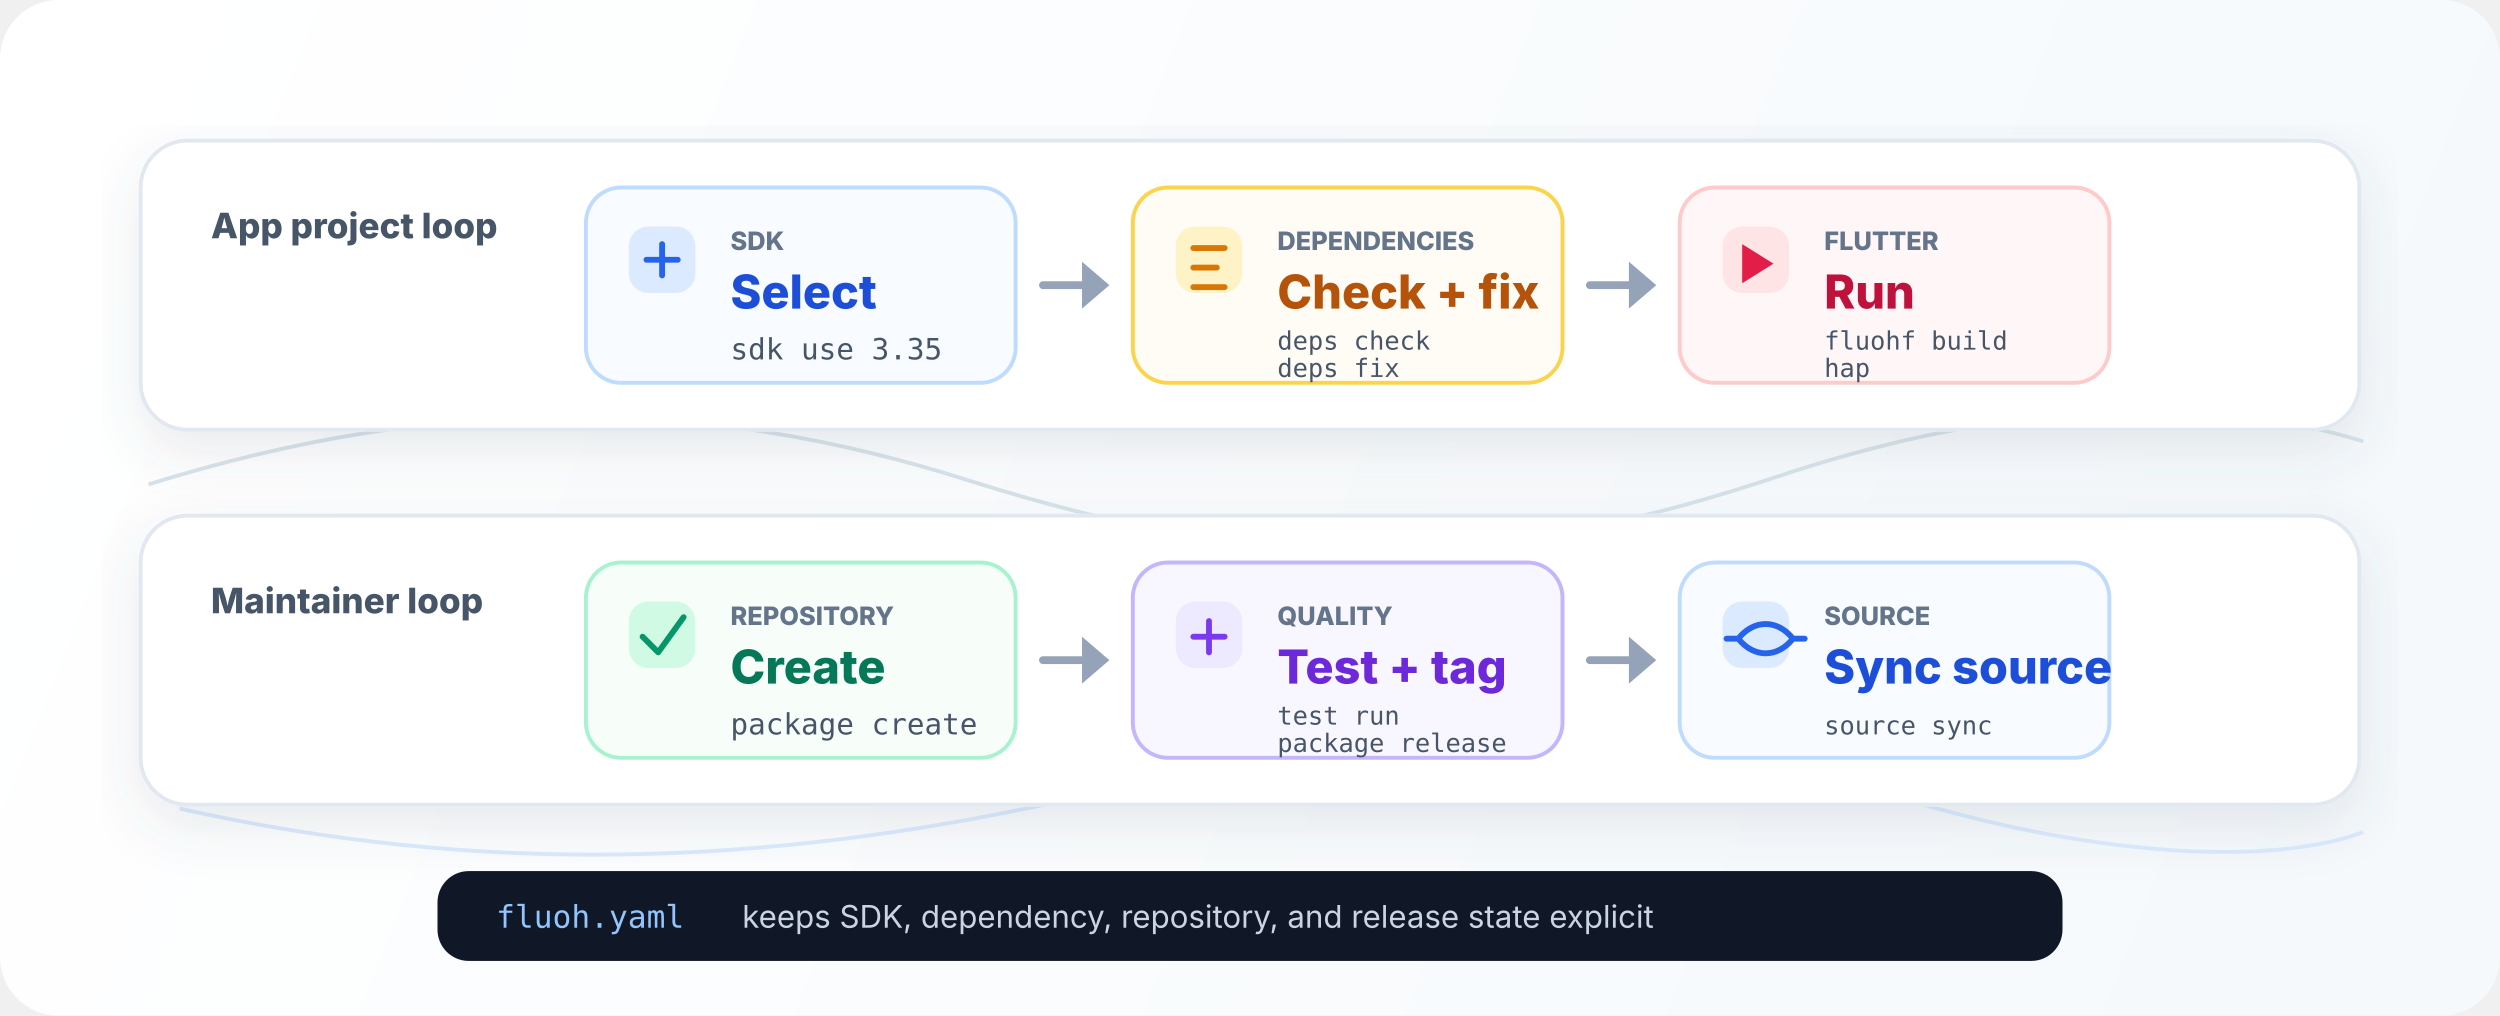
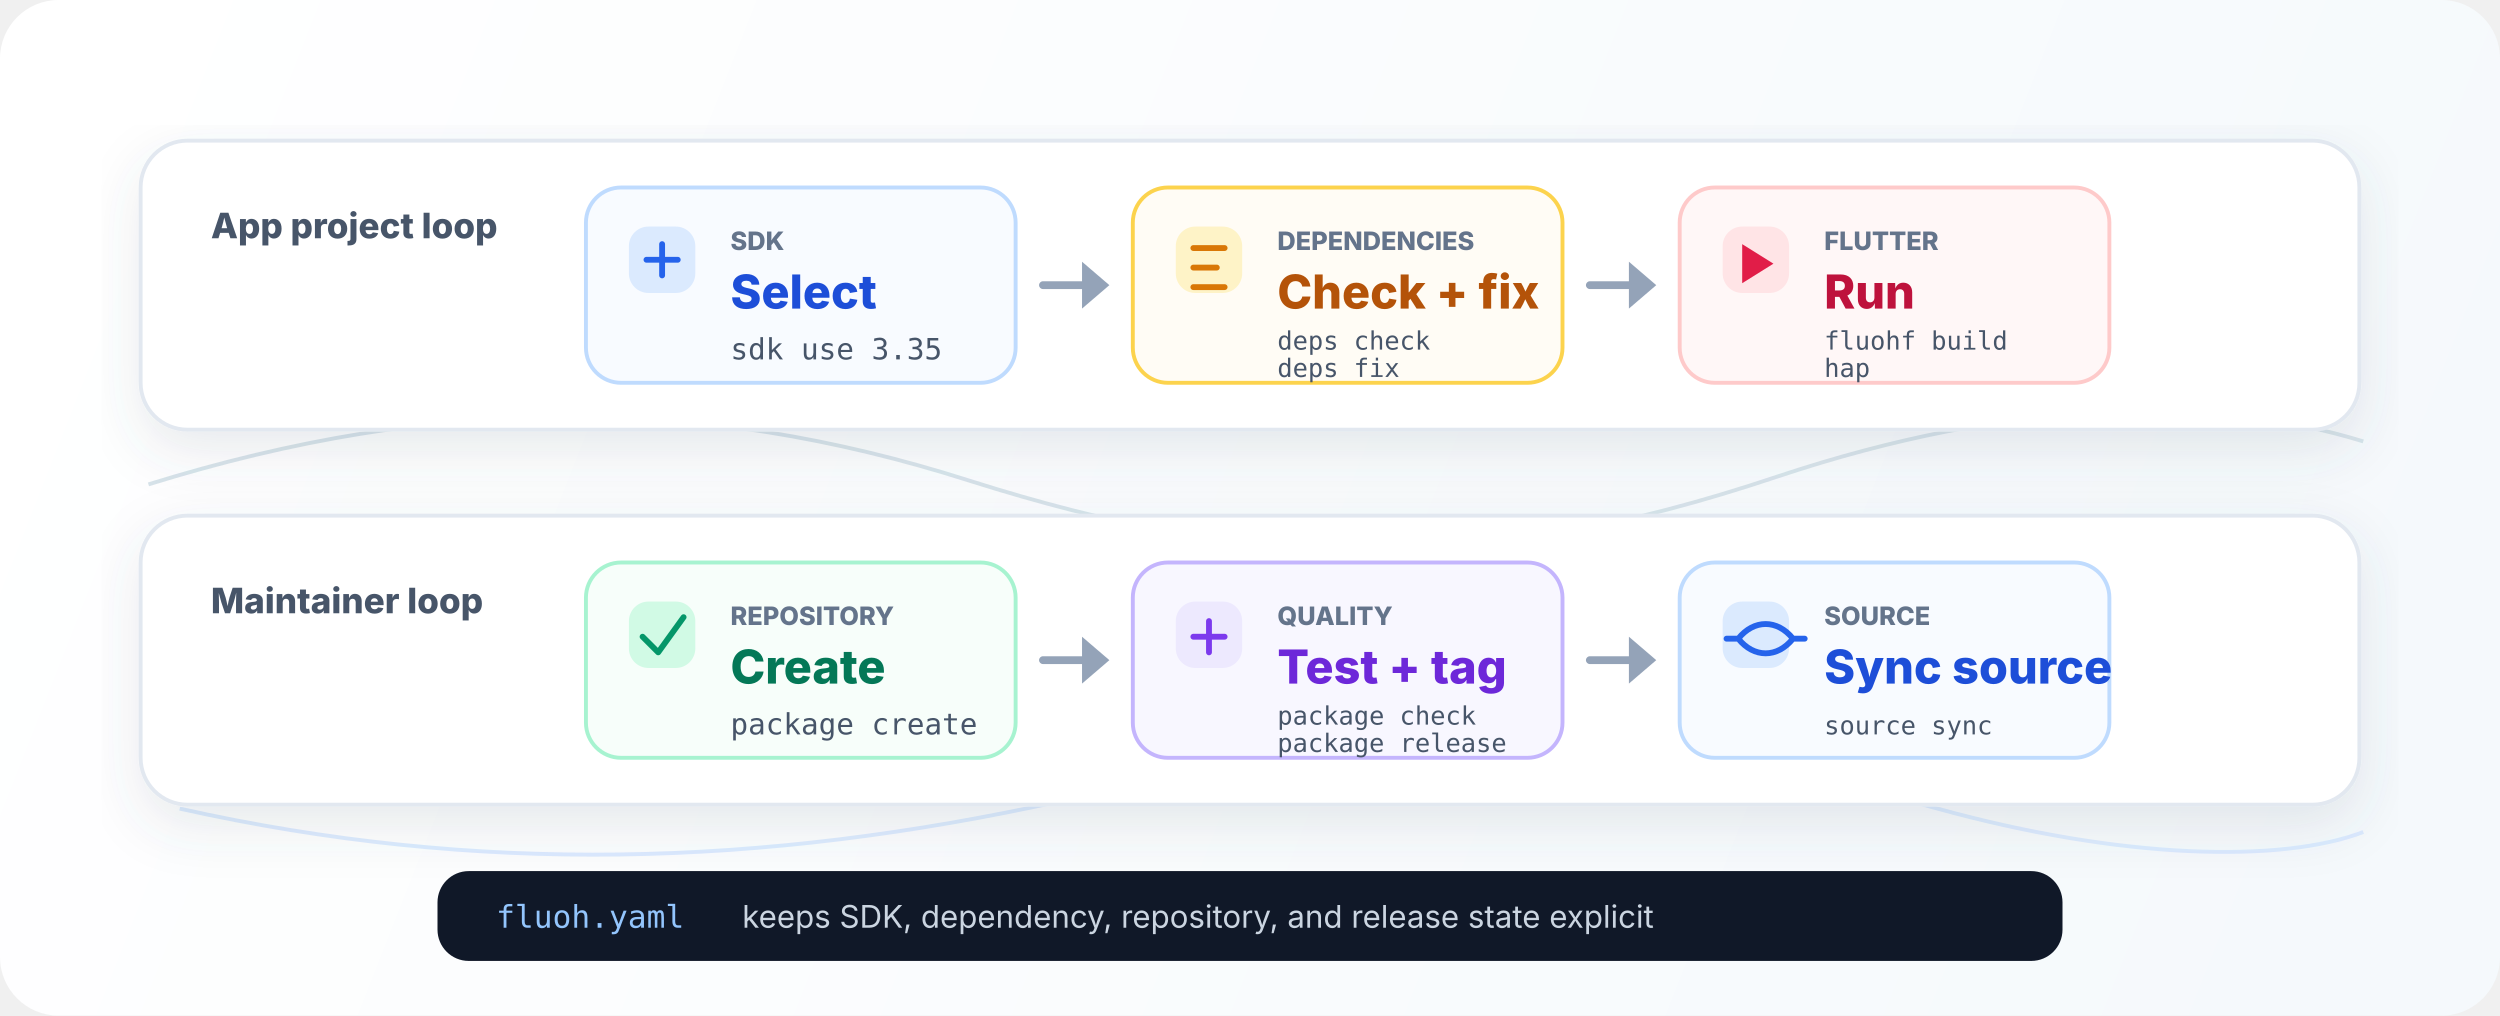
<svg xmlns="http://www.w3.org/2000/svg" width="1280" height="520" viewBox="0 0 1280 520" fill="none" role="img" aria-labelledby="title desc">
  <defs>
    <linearGradient id="flowBg" x1="40" y1="32" x2="1200" y2="488" gradientUnits="userSpaceOnUse">
      <stop stop-color="#FFFFFF" />
      <stop offset="1" stop-color="#F5F9FC" />
    </linearGradient>
    <filter id="softShadow" x="52" y="54" width="1176" height="410" filterUnits="userSpaceOnUse" color-interpolation-filters="sRGB">
      <feDropShadow dx="0" dy="10" stdDeviation="14" flood-color="#475569" flood-opacity="0.12" />
    </filter>
    <style>
      .mono { font-family: Menlo, Consolas, monospace; }
      .ui { font-family: Inter, Arial, sans-serif; }
      .lane { font-family: Inter, Arial, sans-serif; fill: #475569; font-size: 18px; font-weight: 800; letter-spacing: 0; }
      .kicker { font-family: Inter, Arial, sans-serif; fill: #64748B; font-size: 13px; font-weight: 800; letter-spacing: 0; }
      .titleText { font-family: Inter, Arial, sans-serif; font-size: 24px; font-weight: 800; letter-spacing: 0; }
      .bodyText { font-family: Inter, Arial, sans-serif; fill: #475569; font-size: 16px; letter-spacing: 0; }
    </style>
  </defs>
  <rect width="1280" height="520" rx="30" fill="url(#flowBg)" />
  <path d="M76 248C224 202 358 202 496 246C641 292 755 296 910 244C1030 204 1132 202 1210 226" stroke="#D7E3EA" stroke-width="2" />
  <path d="M92 414C244 448 390 444 544 410C697 377 841 372 992 414C1086 440 1168 442 1210 426" stroke="#DBEAFE" stroke-width="2" />
  <g>
    <rect x="72" y="72" width="1136" height="148" rx="24" fill="#FFFFFF" stroke="#E2E8F0" stroke-width="2" filter="url(#softShadow)" />
    <rect x="72" y="264" width="1136" height="148" rx="24" fill="#FFFFFF" stroke="#E2E8F0" stroke-width="2" filter="url(#softShadow)" />
    <text x="108" y="122" class="lane">App project loop</text>
    <text x="108" y="314" class="lane">Maintainer loop</text>
    <g>
      <rect x="300" y="96" width="220" height="100" rx="18" fill="#F8FBFF" stroke="#BFDBFE" stroke-width="2" />
      <rect x="322" y="116" width="34" height="34" rx="10" fill="#DBEAFE" />
      <path d="M331 133H347M339 125V141" stroke="#2563EB" stroke-width="3" stroke-linecap="round" />
      <text x="374" y="128" class="kicker">SDK</text>
      <text x="374" y="158" class="titleText" fill="#1D4ED8">Select</text>
      <text x="374" y="184" class="mono" fill="#475569" font-size="15">sdk use 3.35</text>
    </g>
    <g>
      <rect x="580" y="96" width="220" height="100" rx="18" fill="#FFFCF5" stroke="#FCD34D" stroke-width="2" />
      <rect x="602" y="116" width="34" height="34" rx="10" fill="#FEF3C7" />
      <path d="M611 127H627M611 137H623M611 147H627" stroke="#D97706" stroke-width="3" stroke-linecap="round" />
      <text x="654" y="128" class="kicker">DEPENDENCIES</text>
      <text x="654" y="158" class="titleText" fill="#B45309">Check + fix</text>
      <text x="654" y="179" class="mono" fill="#475569" font-size="13">deps check</text>
      <text x="654" y="193" class="mono" fill="#475569" font-size="13">deps fix</text>
    </g>
    <g>
      <rect x="860" y="96" width="220" height="100" rx="18" fill="#FFF7F7" stroke="#FECACA" stroke-width="2" />
      <rect x="882" y="116" width="34" height="34" rx="10" fill="#FFE4E6" />
      <path d="M892 145L908 135L892 125V145Z" fill="#E11D48" />
      <text x="934" y="128" class="kicker">FLUTTER</text>
      <text x="934" y="158" class="titleText" fill="#BE123C">Run</text>
      <text x="934" y="179" class="mono" fill="#475569" font-size="13">fluohf build</text>
      <text x="934" y="193" class="mono" fill="#475569" font-size="13">hap</text>
    </g>
    <g fill="#94A3B8">
      <rect x="532" y="144" width="26" height="4" rx="2" />
      <path d="M554 134L568 146L554 158V134Z" />
      <rect x="812" y="144" width="26" height="4" rx="2" />
      <path d="M834 134L848 146L834 158V134Z" />
    </g>
    <g>
      <rect x="300" y="288" width="220" height="100" rx="18" fill="#F7FEFA" stroke="#A7F3D0" stroke-width="2" />
      <rect x="322" y="308" width="34" height="34" rx="10" fill="#D1FAE5" />
      <path d="M329 326L337 334L350 316" stroke="#059669" stroke-width="3" stroke-linecap="round" stroke-linejoin="round" />
      <text x="374" y="320" class="kicker">REPOSITORY</text>
      <text x="374" y="350" class="titleText" fill="#047857">Create</text>
      <text x="374" y="376" class="mono" fill="#475569" font-size="15">package create</text>
    </g>
    <g>
      <rect x="580" y="288" width="220" height="100" rx="18" fill="#F8F7FF" stroke="#C4B5FD" stroke-width="2" />
      <rect x="602" y="308" width="34" height="34" rx="10" fill="#EDE9FE" />
      <path d="M611 326H627M619 318V334" stroke="#7C3AED" stroke-width="3" stroke-linecap="round" />
      <text x="654" y="320" class="kicker">QUALITY</text>
      <text x="654" y="350" class="titleText" fill="#6D28D9">Test + tag</text>
-       <text x="654" y="371" class="mono" fill="#475569" font-size="13">test run</text>
+       <text x="654" y="371" class="mono" fill="#475569" font-size="13">package check</text>
      <text x="654" y="385" class="mono" fill="#475569" font-size="13">package release</text>
    </g>
    <g>
      <rect x="860" y="288" width="220" height="100" rx="18" fill="#F8FBFF" stroke="#BFDBFE" stroke-width="2" />
      <rect x="882" y="308" width="34" height="34" rx="10" fill="#DBEAFE" />
      <path d="M890 327C898 317 910 317 918 327M890 327H884M918 327H924M890 327C898 337 910 337 918 327" stroke="#2563EB" stroke-width="3" stroke-linecap="round" />
      <text x="934" y="320" class="kicker">SOURCE</text>
      <text x="934" y="350" class="titleText" fill="#1D4ED8">Sync source</text>
      <text x="934" y="376" class="mono" fill="#475569" font-size="13">source sync</text>
    </g>
    <g fill="#94A3B8">
      <rect x="532" y="336" width="26" height="4" rx="2" />
      <path d="M554 326L568 338L554 350V326Z" />
      <rect x="812" y="336" width="26" height="4" rx="2" />
      <path d="M834 326L848 338L834 350V326Z" />
    </g>
  </g>
  <rect x="224" y="446" width="832" height="46" rx="16" fill="#101828" />
  <text x="254" y="475" class="mono" fill="#93C5FD" font-size="16">fluoh.yaml</text>
  <text x="380" y="475" class="ui" fill="#CBD5E1" font-size="16">keeps SDK, dependency, repository, and release state explicit</text>
</svg>
